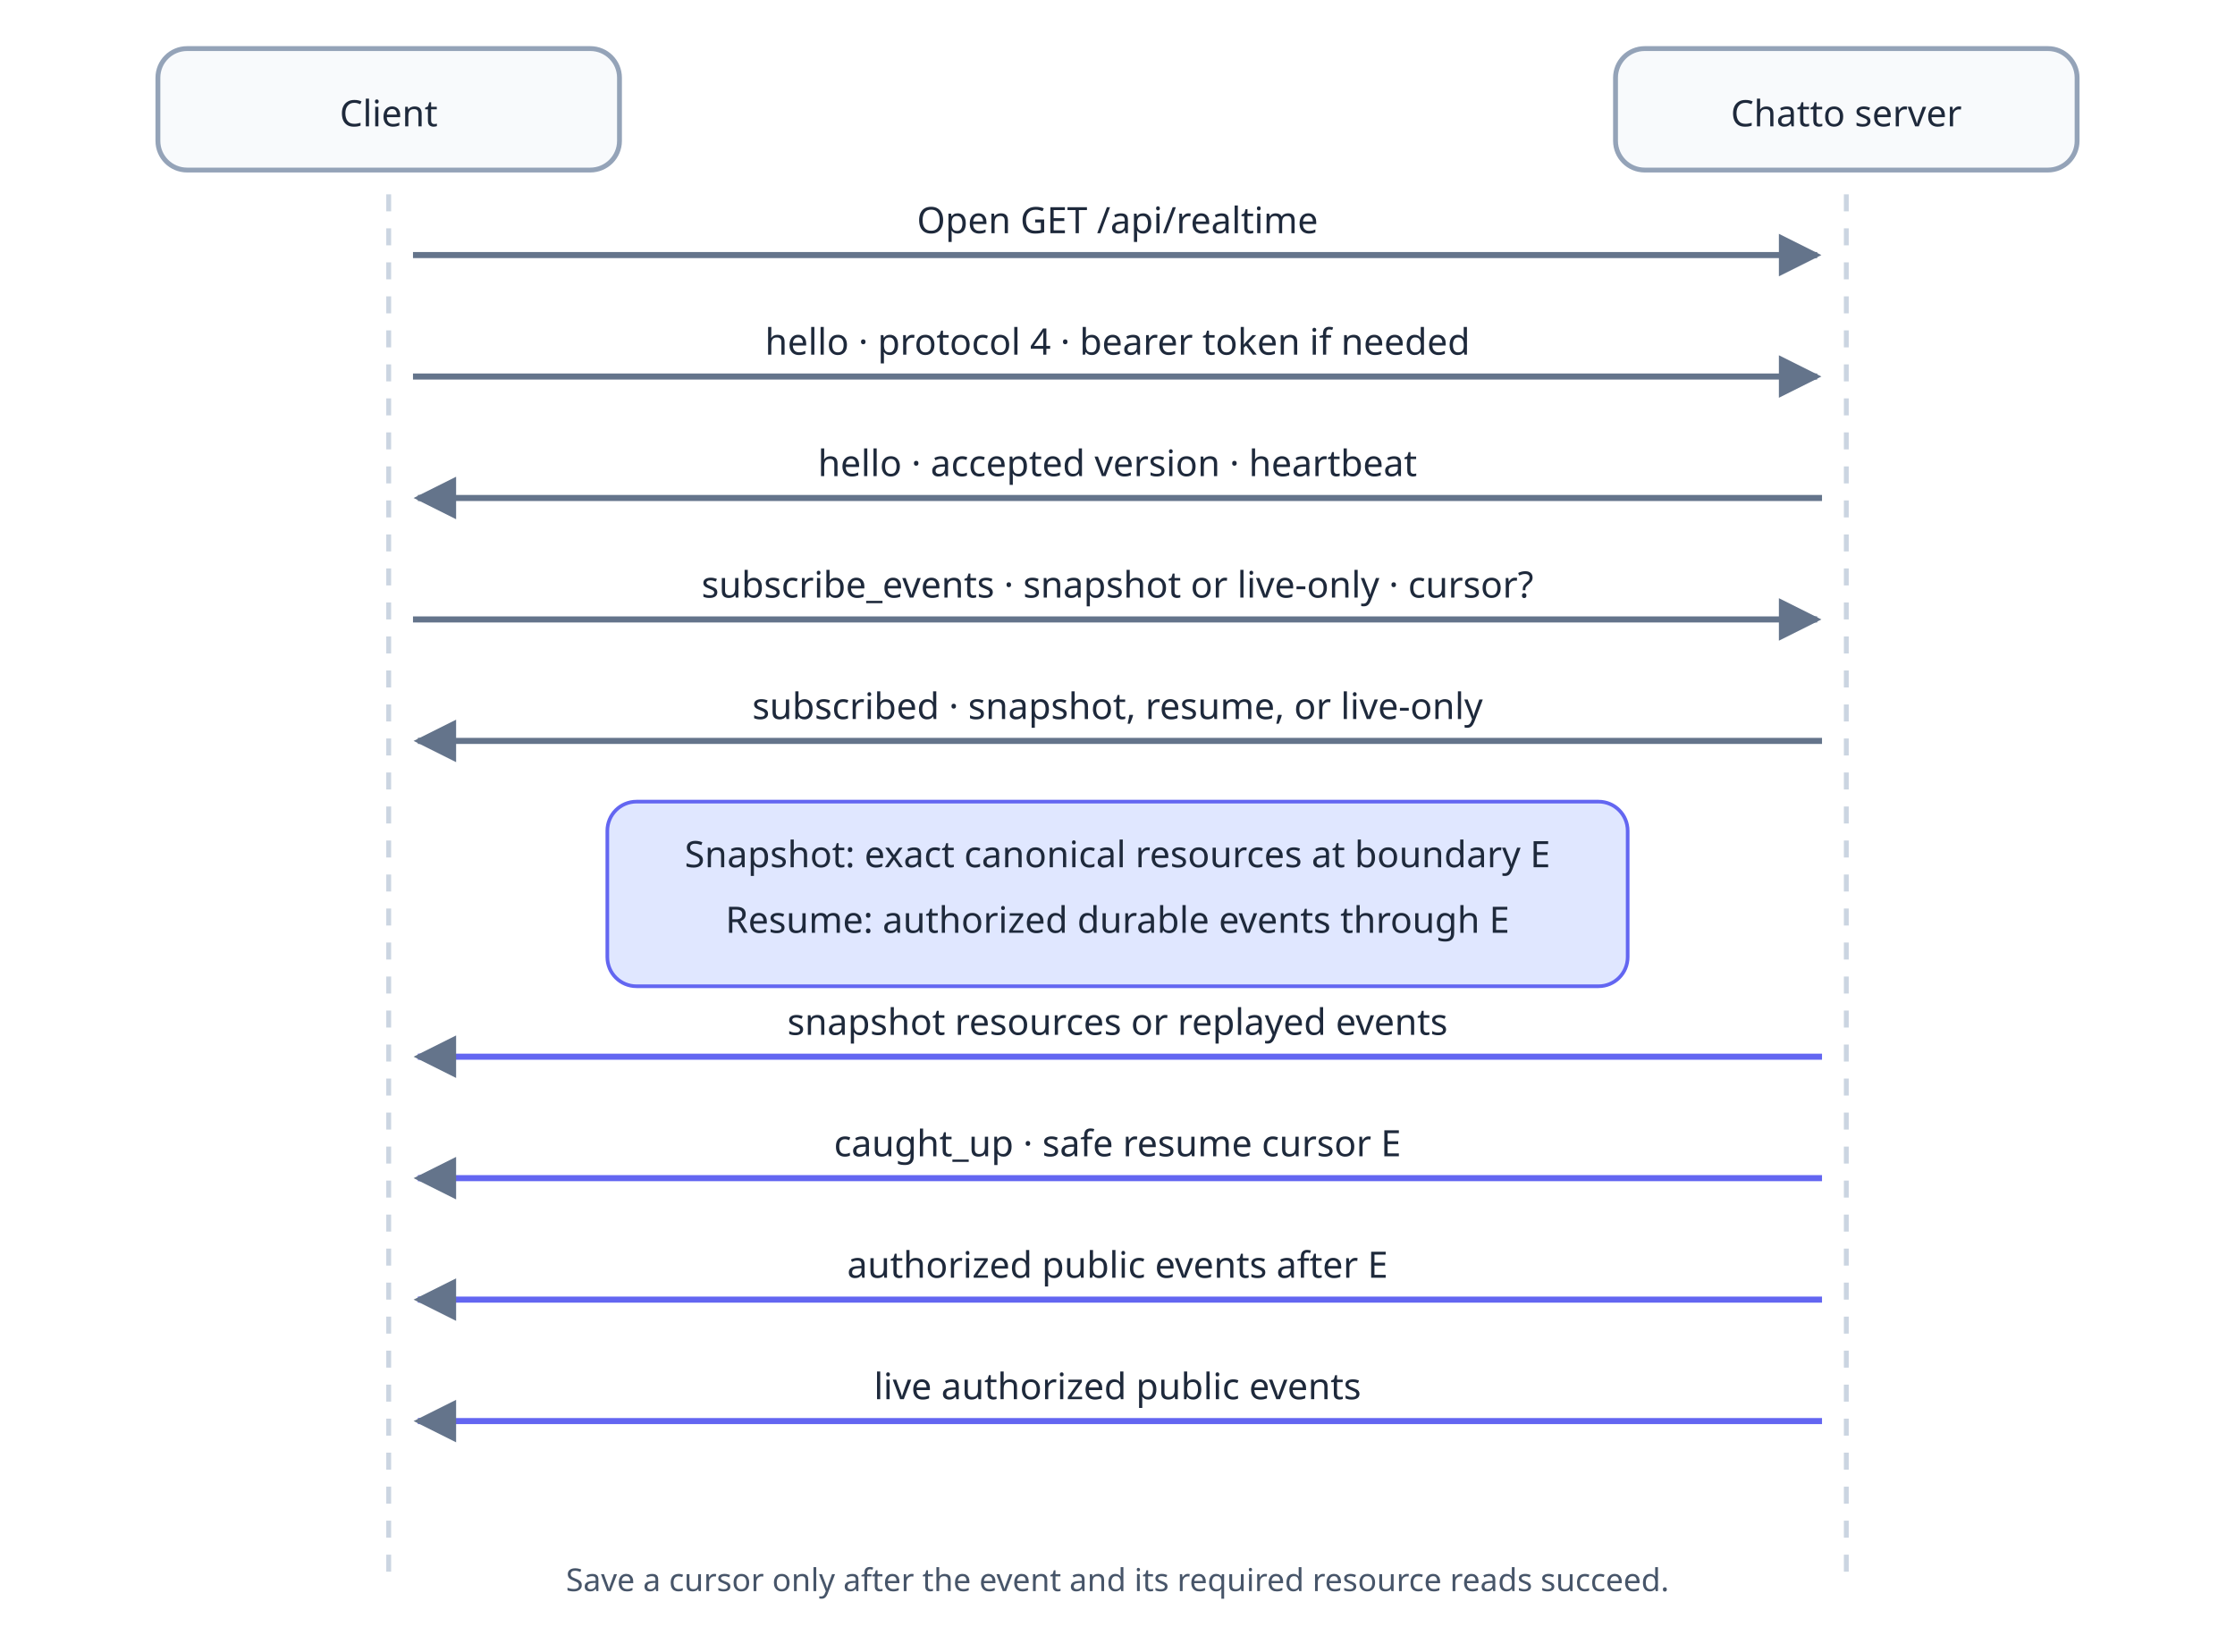
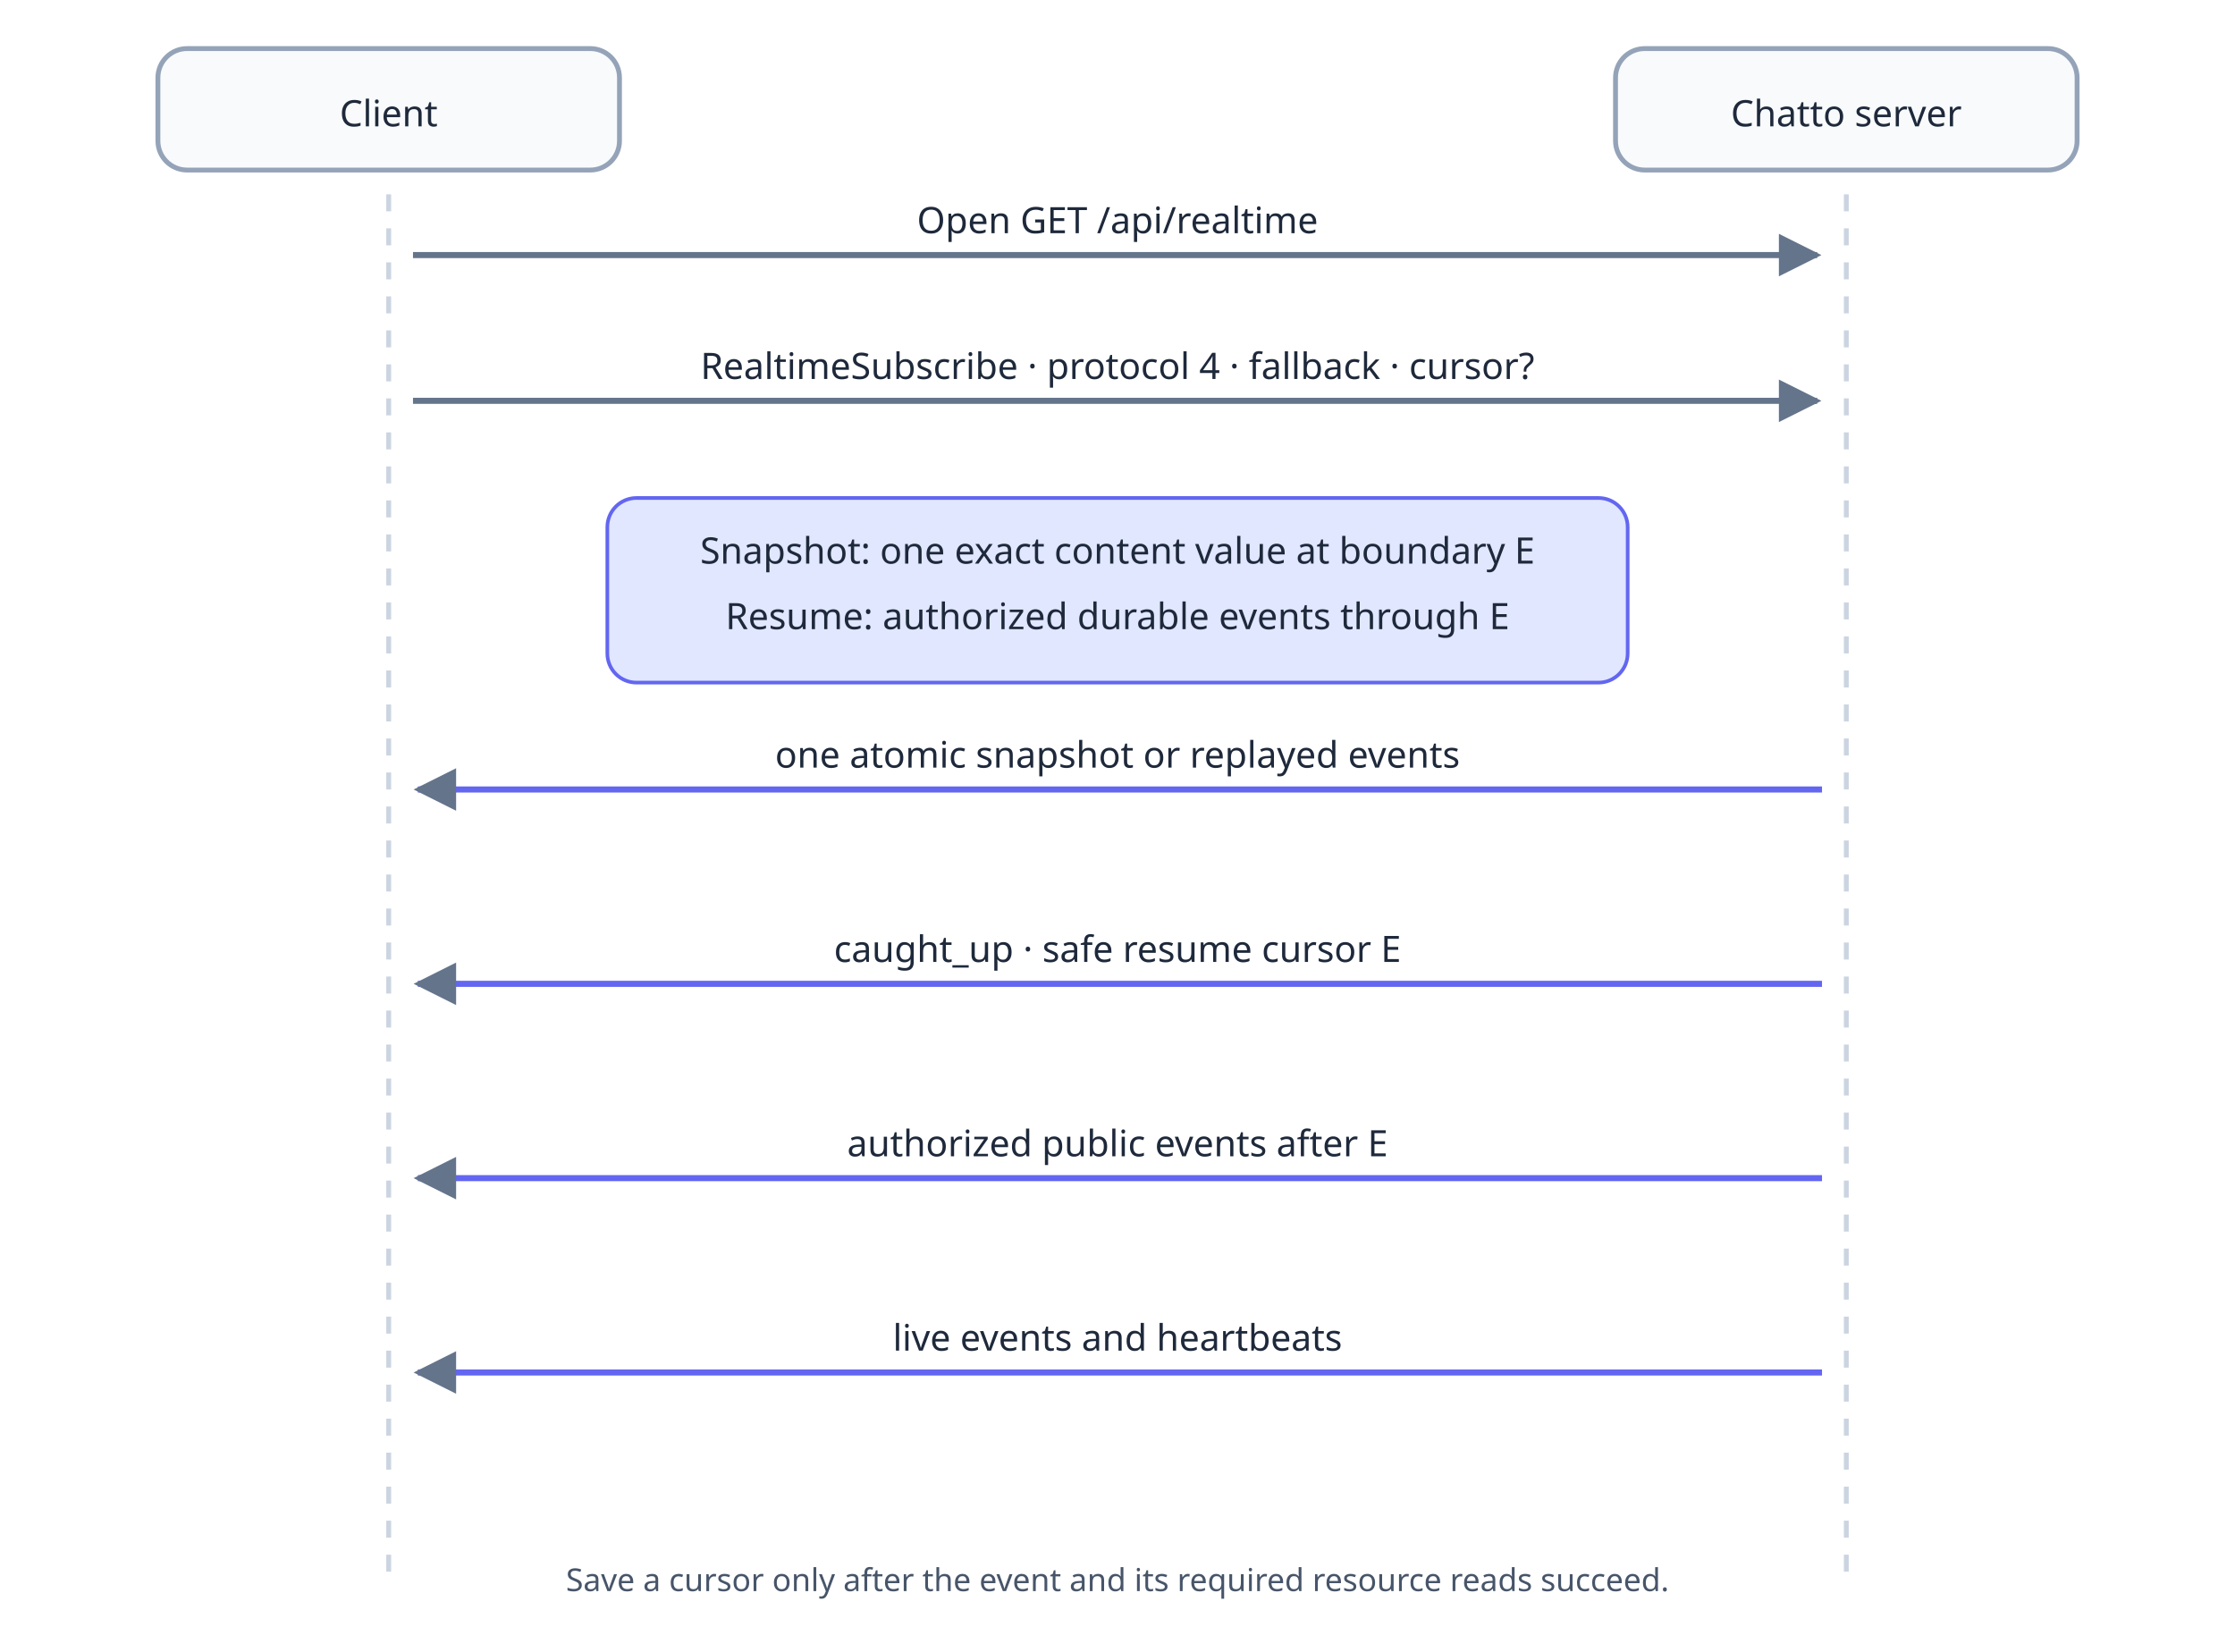
<svg xmlns="http://www.w3.org/2000/svg" viewBox="0 0 920 680" role="img" aria-labelledby="title desc" style="display:block;width:100%;height:auto;min-width:42rem;max-width:920px;margin-inline:auto">
  <defs>
    <marker id="arrow" viewBox="0 0 10 10" refX="9" refY="5" markerWidth="7" markerHeight="7" orient="auto-start-reverse">
      <path d="M 0 0 L 10 5 L 0 10 z" fill="var(--sl-color-gray-3, #64748b)" />
    </marker>
  </defs>
  <style>
    .box { fill: var(--sl-color-bg-nav, #f8fafc); stroke: var(--sl-color-gray-4, #94a3b8); stroke-width: 2; }
    .lane { stroke: var(--sl-color-gray-5, #cbd5e1); stroke-width: 2; stroke-dasharray: 7 7; }
    .flow { stroke: var(--sl-color-gray-3, #64748b); stroke-width: 2.5; marker-end: url(#arrow); }
    .durable { stroke: var(--sl-color-accent, #6366f1); }
    .label { fill: var(--sl-color-white, #fff); font: 600 18px system-ui, sans-serif; }
    .text { fill: var(--sl-color-text, #1e293b); font: 15px system-ui, sans-serif; }
    .small { fill: var(--sl-color-gray-2, #475569); font: 13px system-ui, sans-serif; }
    .pill { fill: var(--sl-color-accent-low, #e0e7ff); stroke: var(--sl-color-accent, #6366f1); stroke-width: 1.5; }
  </style>
  <rect x="65" y="20" width="190" height="50" rx="12" class="box" />
  <rect x="665" y="20" width="190" height="50" rx="12" class="box" />
  <text x="160" y="52" text-anchor="middle" class="text">Client</text>
  <text x="760" y="52" text-anchor="middle" class="text">Chatto server</text>
  <line x1="160" y1="80" x2="160" y2="650" class="lane" />
  <line x1="760" y1="80" x2="760" y2="650" class="lane" />
  <line x1="170" y1="105" x2="748" y2="105" class="flow" />
  <text x="460" y="96" text-anchor="middle" class="text">Open GET /api/realtime</text>
-   <line x1="170" y1="155" x2="748" y2="155" class="flow" />
-   <text x="460" y="146" text-anchor="middle" class="text">hello · protocol 4 · bearer token if needed</text>
-   <line x1="750" y1="205" x2="172" y2="205" class="flow" />
-   <text x="460" y="196" text-anchor="middle" class="text">hello · accepted version · heartbeat</text>
-   <line x1="170" y1="255" x2="748" y2="255" class="flow" />
-   <text x="460" y="246" text-anchor="middle" class="text">subscribe_events · snapshot or live-only · cursor?</text>
-   <line x1="750" y1="305" x2="172" y2="305" class="flow" />
-   <text x="460" y="296" text-anchor="middle" class="text">subscribed · snapshot, resume, or live-only</text>
-   <rect x="250" y="330" width="420" height="76" rx="12" class="pill" />
-   <text x="460" y="357" text-anchor="middle" class="text">Snapshot: exact canonical resources at boundary E</text>
-   <text x="460" y="384" text-anchor="middle" class="text">Resume: authorized durable events through E</text>
-   <line x1="750" y1="435" x2="172" y2="435" class="flow durable" />
-   <text x="460" y="426" text-anchor="middle" class="text">snapshot resources or replayed events</text>
+   <line x1="170" y1="165" x2="748" y2="165" class="flow" />
+   <text x="460" y="156" text-anchor="middle" class="text">RealtimeSubscribe · protocol 4 · fallback · cursor?</text>
+   <rect x="250" y="205" width="420" height="76" rx="12" class="pill" />
+   <text x="460" y="232" text-anchor="middle" class="text">Snapshot: one exact content value at boundary E</text>
+   <text x="460" y="259" text-anchor="middle" class="text">Resume: authorized durable events through E</text>
+   <line x1="750" y1="325" x2="172" y2="325" class="flow durable" />
+   <text x="460" y="316" text-anchor="middle" class="text">one atomic snapshot or replayed events</text>
+   <line x1="750" y1="405" x2="172" y2="405" class="flow durable" />
+   <text x="460" y="396" text-anchor="middle" class="text">caught_up · safe resume cursor E</text>
  <line x1="750" y1="485" x2="172" y2="485" class="flow durable" />
-   <text x="460" y="476" text-anchor="middle" class="text">caught_up · safe resume cursor E</text>
-   <line x1="750" y1="535" x2="172" y2="535" class="flow durable" />
-   <text x="460" y="526" text-anchor="middle" class="text">authorized public events after E</text>
-   <line x1="750" y1="585" x2="172" y2="585" class="flow durable" />
-   <text x="460" y="576" text-anchor="middle" class="text">live authorized public events</text>
+   <text x="460" y="476" text-anchor="middle" class="text">authorized public events after E</text>
+   <line x1="750" y1="565" x2="172" y2="565" class="flow durable" />
+   <text x="460" y="556" text-anchor="middle" class="text">live events and heartbeats</text>
  <text x="460" y="655" text-anchor="middle" class="small">Save a cursor only after the event and its required resource reads succeed.</text>
</svg>
